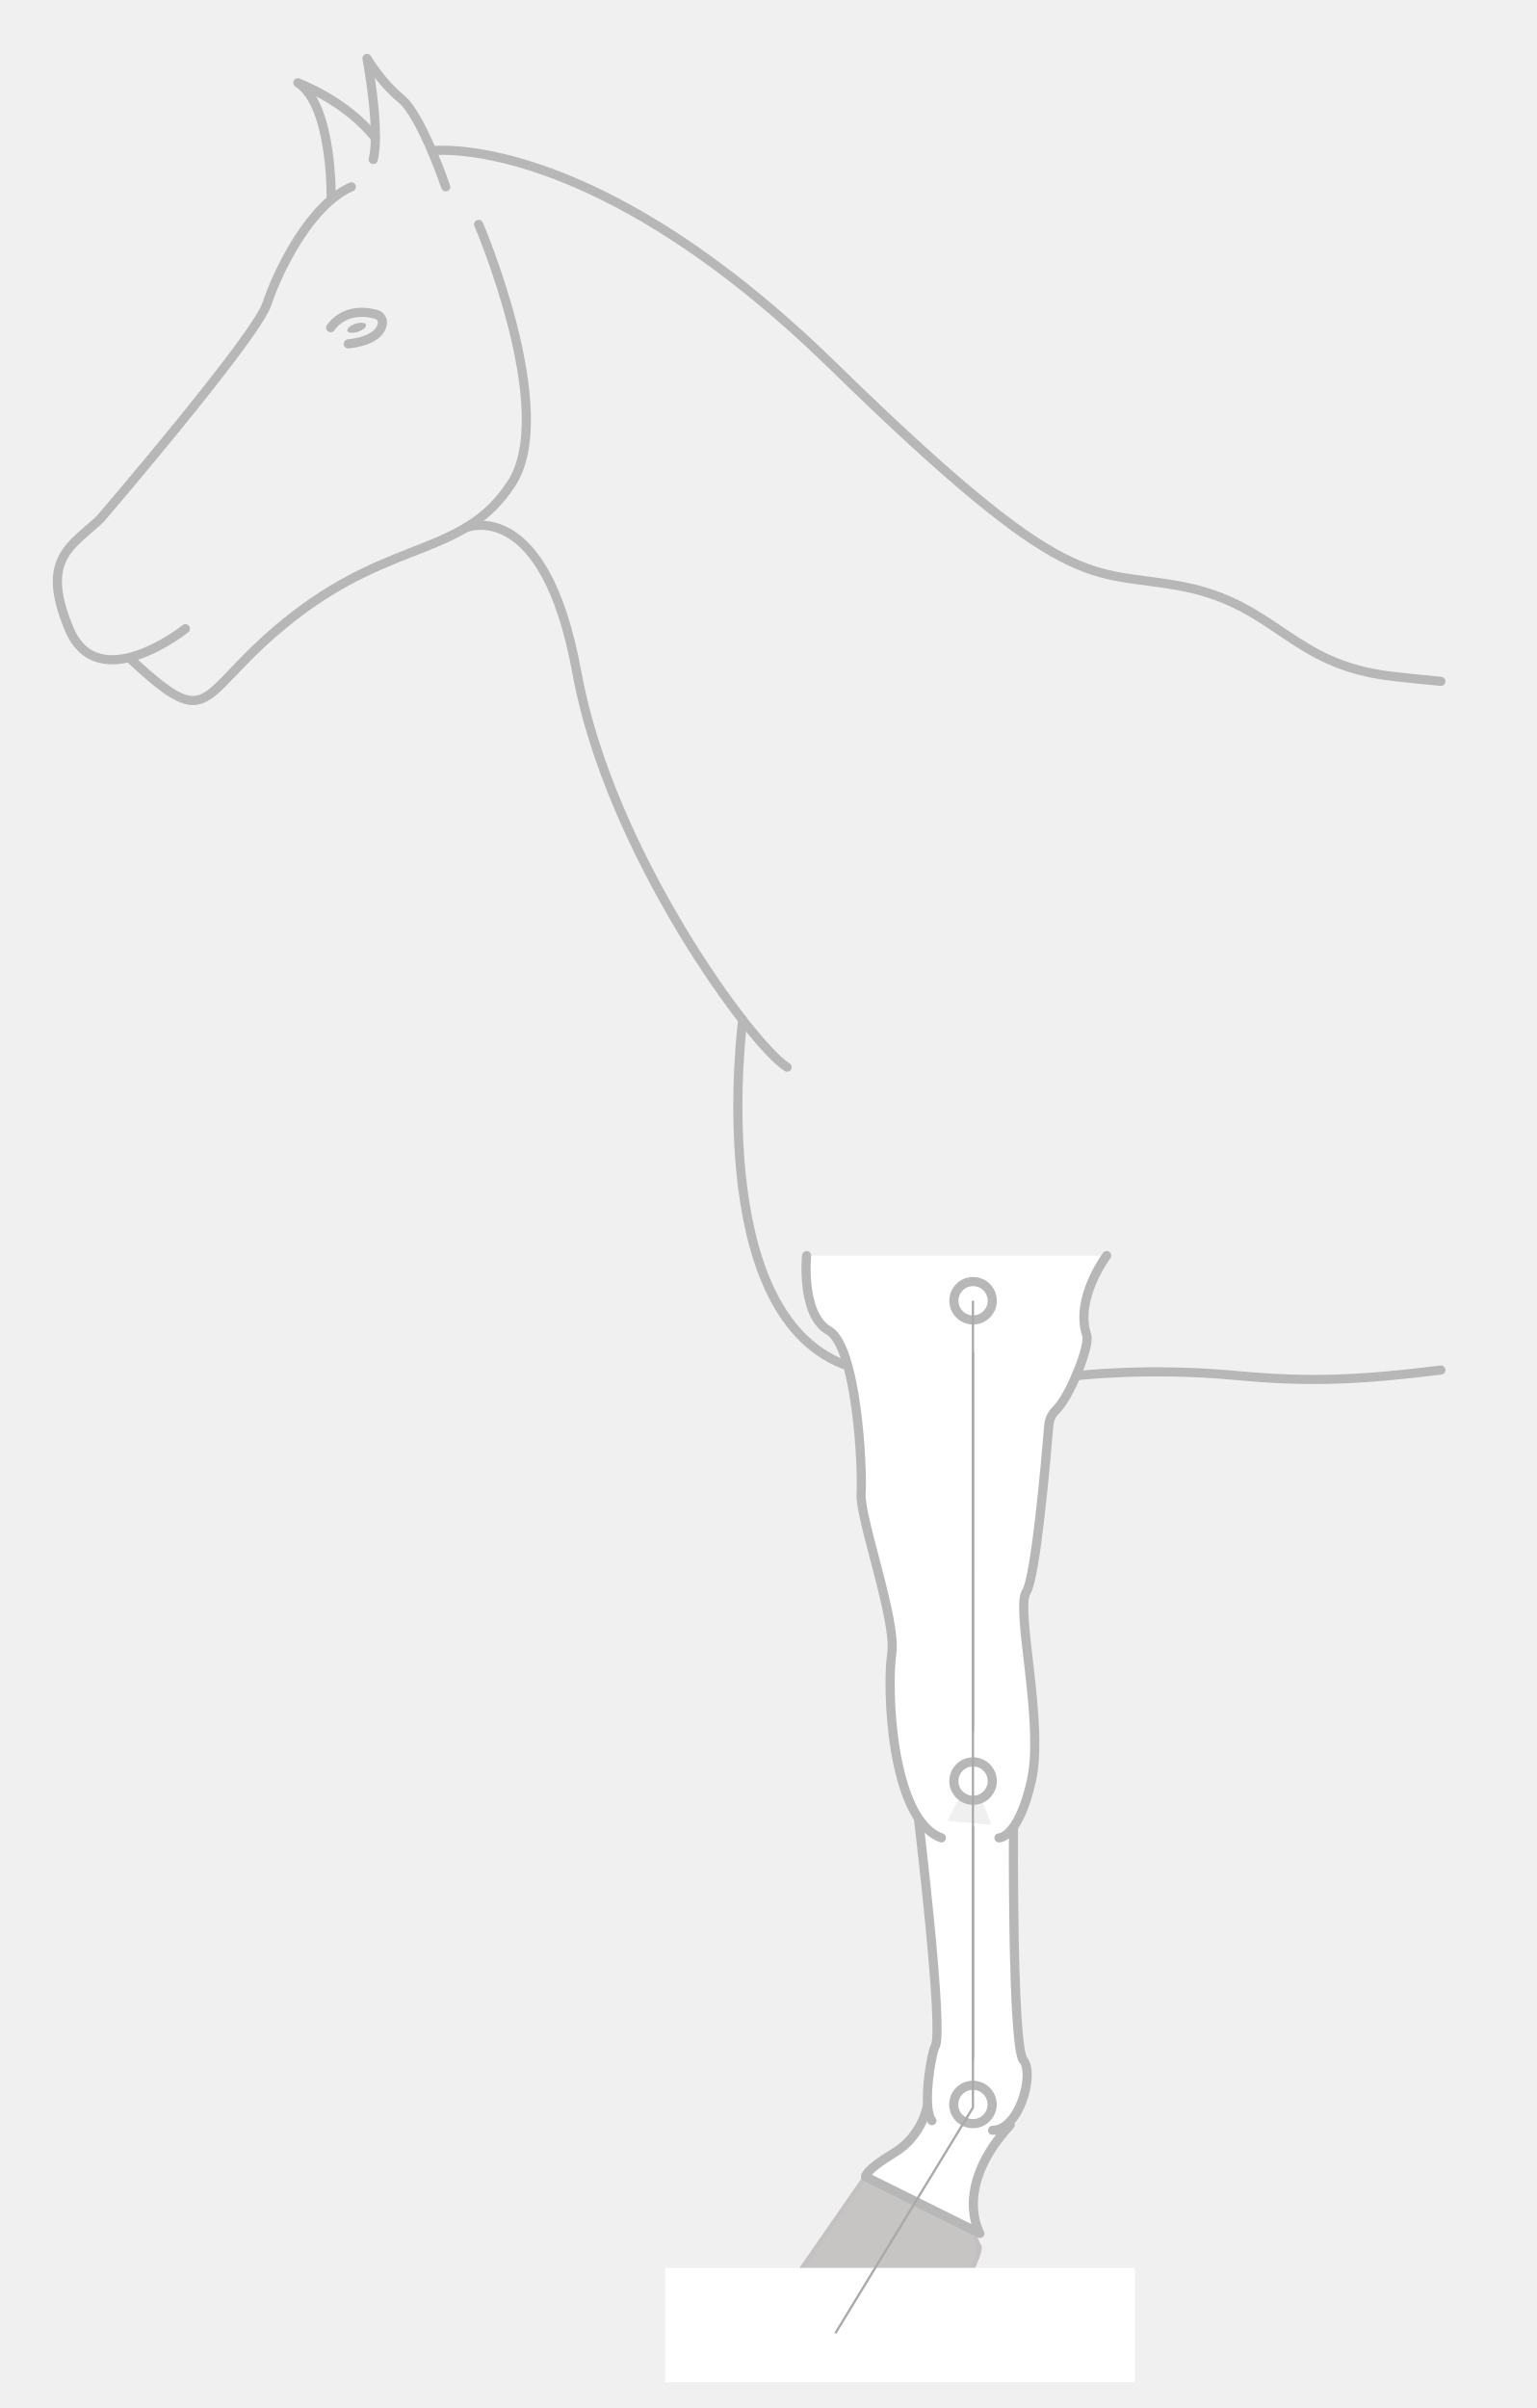
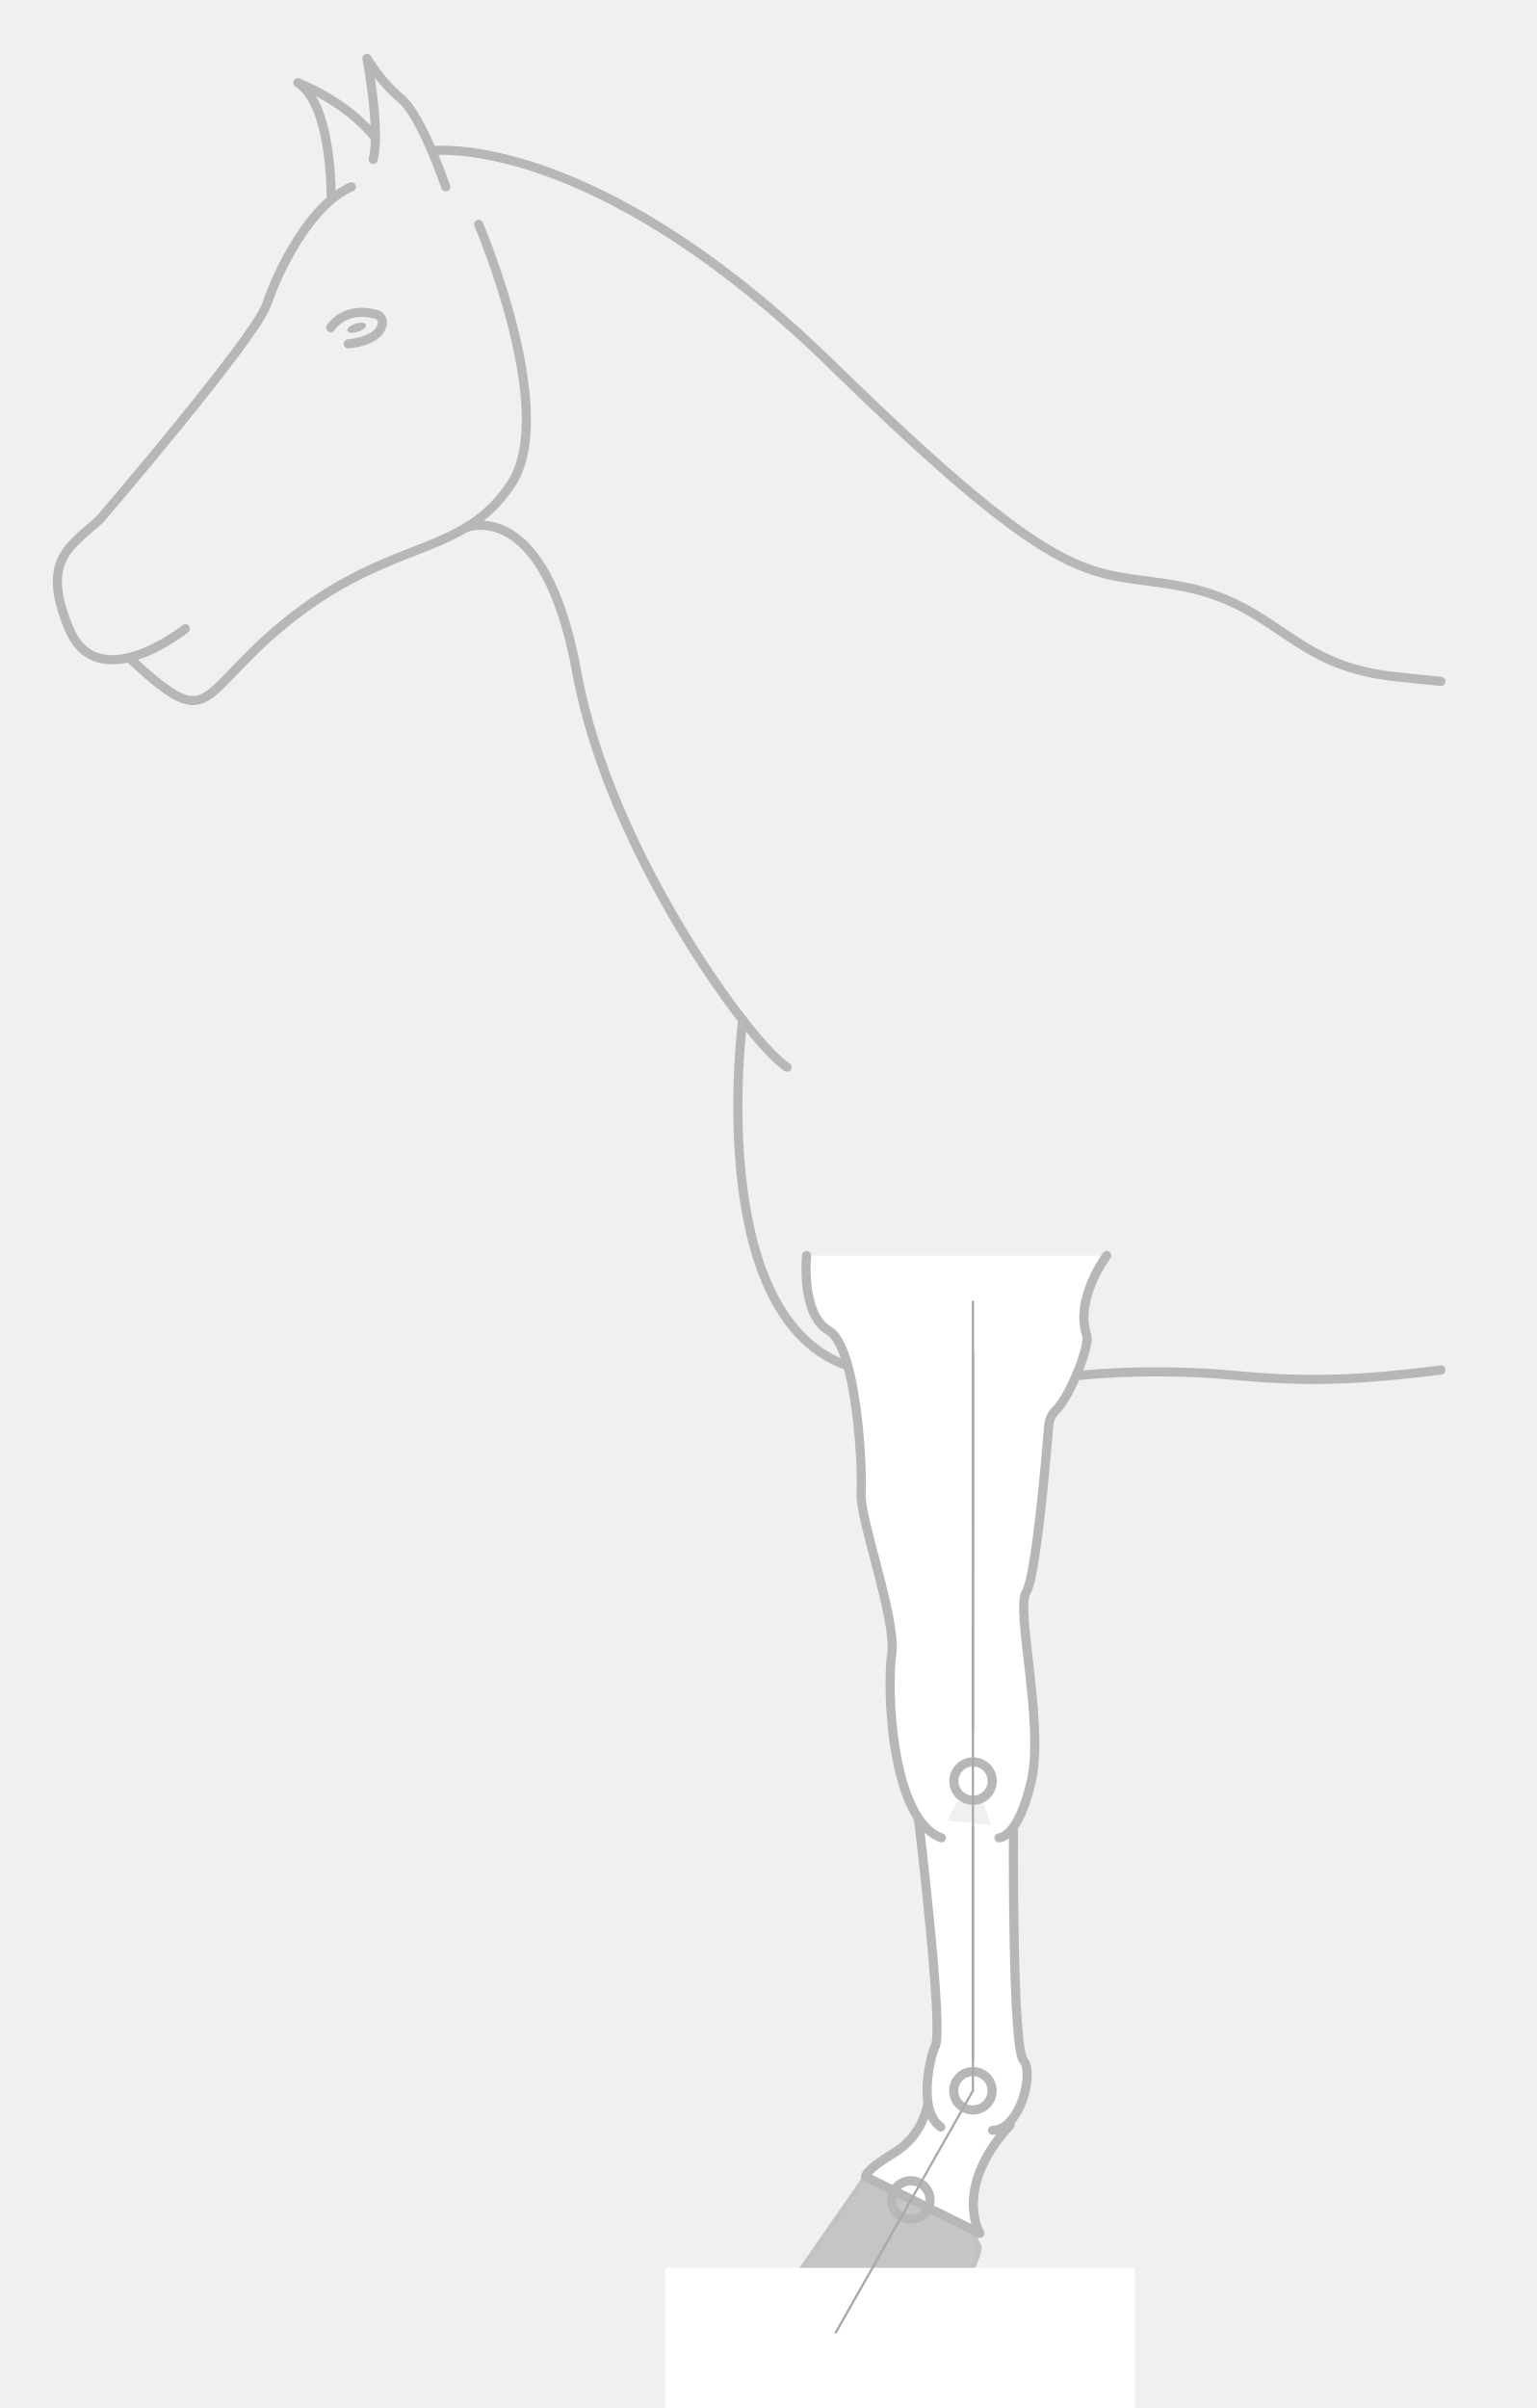
- <svg xmlns="http://www.w3.org/2000/svg" id="deviations" width="336.387" height="527.116" viewBox="0 0 336.387 527.116">
+ <svg xmlns="http://www.w3.org/2000/svg" id="deviations" width="118.67mm" height="185.955mm" viewBox="0 0 336.387 527.116">
  <defs>
    <style>
      .cls-1, .cls-2, .cls-3, .cls-4 {
        fill: none;
      }

      .cls-1, .cls-5, .cls-6 {
        stroke-width: 0px;
      }

      .cls-2 {
-         stroke: #010101;
-         stroke-dasharray: 0 4;
-       }
- 
-       .cls-2, .cls-4 {
-         stroke-miterlimit: 10;
-         stroke-width: .5px;
-       }
- 
-       .cls-3 {
        stroke: #b8b7b7;
        stroke-linecap: round;
        stroke-linejoin: round;
        stroke-width: 2px;
      }

      .cls-7 {
        fill: #c6c5c4;
        stroke: #c3c1c1;
+       }
+ 
+       .cls-3 {
+         stroke: #010101;
+         stroke-dasharray: 0 0 0 4;
+       }
+ 
+       .cls-3, .cls-4 {
+         stroke-miterlimit: 10;
+         stroke-width: .5px;
      }

      .cls-5 {
        fill: #b8b7b7;
      }

      .cls-6 {
        fill: #fff;
      }

      .cls-4 {
        stroke: #a9a9aa;
      }
    </style>
  </defs>
+   <g id="horse-top">
+     <g id="stroke_other" data-name="stroke other">
+       <path class="cls-2" d="m162.613,223.289s-8.45,63.666,22.191,75.411" />
+       <path class="cls-2" d="m235.6,301.157s15.645-1.894,35.093-.054c16.486,1.559,27.727.909,44.767-1.203" />
+       <path class="cls-2" d="m172.335,233.608c-7.669-4.656-38.893-47.11-46.014-86.276s-24.376-31.8-24.376-31.8" />
+       <path class="cls-2" d="m94.54,33.001s34.894-4.611,87.844,47.096c52.719,51.483,55.773,44.285,76.517,48.289,20.744,4.004,23.655,17.105,45.855,19.652,3.278.376,6.873.76,10.705,1.109" />
+       <path class="cls-2" d="m104.794,49.116s17.547,40.87,7.165,56.758-25.483,11.955-47.349,28.787c-21.865,16.832-17.304,26.899-35.708,9.91" />
+       <path class="cls-2" d="m40.594,137.631s-19.109,15.287-25.479,0c-6.37-15.287.425-18.048,6.794-23.993,0,0,34.06-39.71,36.514-47.071,2.454-7.361,9.437-21.705,18.497-25.669" />
+       <path class="cls-2" d="m97.587,40.899s-5.294-15.626-9.773-19.291-7.465-8.823-7.465-8.823c0,0,2.986,15.745,1.357,22.125" />
+       <path class="cls-2" d="m72.507,43.725s.424-20.659-7.3-25.6c0,0,10.581,3.895,16.981,12.107" />
+     </g>
+     <g id="eyes">
+       <path class="cls-2" d="m72.404,71.729s2.976-4.871,10.002-2.889c.89.251,1.463,1.136,1.304,2.047-.27,1.555-1.712,3.739-7.462,4.392" />
+       <ellipse class="cls-5" cx="78.09" cy="71.75" rx="2.147" ry=".92" transform="translate(-18.635 28.272) rotate(-18.373)" />
+     </g>
+   </g>
  <g id="ant-left">
    <g id="ant-Z">
      <g id="ant-A">
        <g id="ant-B">
          <g id="ant-C">
-             <path id="ant-normal" class="cls-7" d="m189.493,476.468l-23.802,34.281h39.637s10.103-17.271,9.05-19.062-1.213-3.473-1.213-3.473l-23.673-11.746Z" />
+             <path id="ant-normal" class="cls-7" d="m189.493,476.468l-23.802,34.281h39.637s10.103-17.271,9.05-19.062-1.213-3.473-1.213-3.473l-23.673-11.746h0Z" />
            <polygon id="ant-ext-2" class="cls-1" points="189.493 476.468 214.54 488.895 210.645 499.282 174.971 493.904 189.493 476.468" />
-             <rect id="ant-mask-foot" class="cls-6" x="145.62" y="496.449" width="102.84" height="25.023" />
-             <circle id="ant-C-join" class="cls-1" cx="200.347" cy="481.667" r="4.202" />
-             <line id="ant-C-dash" class="cls-2" x1="196.719" y1="488.08" x2="183.937" y2="509.043" />
+             <rect id="ant-mask-foot" class="cls-6" x="145.62" y="496.449" width="102.84" height="30.667" />
+             <line id="ant-C-dash" class="cls-3" x1="196.719" y1="488.08" x2="183.937" y2="509.043" />
            <line id="ant-C-dev" class="cls-1" x1="182.897" y1="510.749" x2="196.719" y2="488.08" />
          </g>
-           <path id="ant-B-fill" class="cls-6" d="m203.088,460.675s-.947,6.744-7.347,10.6c-6.4,3.856-6.247,5.193-6.247,5.193l25.046,12.427s-6.022-9.954,6.625-23.715l-18.077-4.506Z" />
+           <path id="ant-B-fill" class="cls-6" d="m203.088,460.675s-.947,6.744-7.347,10.6c-6.4,3.856-6.247,5.193-6.247,5.193l25.046,12.427s-6.022-9.954,6.625-23.715l-18.077-4.506h0Z" />
          <line id="ant-B-dev" class="cls-1" x1="209.339" y1="467.421" x2="202.221" y2="479.056" />
-           <path id="ant-B-stroke" class="cls-3" d="m203.088,460.675s-.947,6.744-7.347,10.6c-6.4,3.856-6.247,5.193-6.247,5.193l25.046,12.427s-6.022-9.954,6.625-23.715" />
+           <path id="ant-B-stroke" class="cls-2" d="m203.088,460.675s-.947,6.744-7.347,10.6c-6.4,3.856-6.247,5.193-6.247,5.193l25.046,12.427s-6.022-9.954,6.625-23.715" />
+           <circle id="ant-C-join" class="cls-2" cx="199.411" cy="481.573" r="4.202" />
        </g>
-         <path id="ant-A-fill" class="cls-6" d="m201.073,397.993s5.612,46.764,3.686,49.918c-.839,1.374-2.943,13.662-.73,16.298,0,0,4.445-1.855,5.703-.91.947.711,1.94,1.325,3.48,1.578,2.392.394,2.765,1.343,4.108,1.449,5.889.466,9.232-12.462,6.74-15.338-2.492-2.876-2.174-51.047-2.174-51.047l-20.813-1.947Z" />
-         <circle id="ant-B-join" class="cls-3" cx="213.013" cy="460.675" r="4.202" />
-         <line id="ant-B-dash" class="cls-2" x1="209.733" y1="466.736" x2="202.221" y2="479.056" />
+         <path id="ant-A-fill" class="cls-6" d="m201.073,397.993s5.612,46.764,3.686,49.918c-.839,1.374-2.943,13.662-.73,16.298,0,0,4.445-1.855,5.703-.91.947.711,1.94,1.325,3.48,1.578,2.392.394,2.765,1.343,4.108,1.449,5.889.466,9.232-12.462,6.74-15.338-2.492-2.876-2.174-51.047-2.174-51.047l-20.813-1.947h0Z" />
+         <circle id="ant-B-join" class="cls-2" cx="213.013" cy="457.675" r="4.202" />
+         <line id="ant-B-dash" class="cls-3" x1="209.733" y1="466.736" x2="202.221" y2="479.056" />
        <line id="ant-A-dev" class="cls-4" x1="213.013" y1="399.94" x2="213.003" y2="450.958" />
        <g id="ant-A-stroke">
-           <path class="cls-3" d="m201.073,397.993s5.612,46.764,3.686,49.918c-.839,1.374-2.943,13.662-.73,16.298" />
-           <path class="cls-3" d="m221.886,399.94s-.318,48.171,2.174,51.047c2.492,2.876-.832,15.338-6.74,15.338" />
+           <path class="cls-2" d="m201.073,397.993s5.612,46.764,3.686,49.918c-.839,1.374-4.162,13.966,1.218,17.7" />
+           <path class="cls-2" d="m221.886,399.94s-.318,48.171,2.174,51.047c2.492,2.876-.832,15.338-6.74,15.338" />
        </g>
      </g>
-       <path id="ant-Z-fill" class="cls-6" d="m176.594,274.856s-1.305,12.867,4.849,16.411,7.459,30.21,7.086,35.619c-.373,5.408,7.832,27.871,6.713,35.101-1.119,7.231-.264,36.266,10.867,40.327,0,0,2.998-9.068,4.804-8.815,1.585.222,2.357.261,3.561.33,1.08.062,3.133,8.745,4.245,8.485,0,0,4.204.141,7.08-12.432s-3.54-37.653-1.106-41.414c2.078-3.211,4.316-28.991,4.927-36.471.103-1.266.665-2.444,1.576-3.328,3.096-3.004,7.494-14.158,6.733-16.401-2.71-7.989,4.37-17.411,4.37-17.411h-65.706Z" />
-       <circle id="ant-A-join" class="cls-3" cx="213.045" cy="389.882" r="4.202" />
-       <line id="ant-A-dash" class="cls-2" x1="213.013" y1="399.94" x2="213.013" y2="449.78" />
-       <line id="ant-Z-dev" class="cls-4" x1="213.042" y1="295.94" x2="213.004" y2="379.111" />
+       <path id="ant-Z-fill" class="cls-6" d="m176.594,274.856s-1.305,12.867,4.849,16.411,7.459,30.21,7.086,35.619c-.373,5.408,7.832,27.871,6.713,35.101-1.119,7.231-.264,36.266,10.867,40.327,0,0,2.998-9.068,4.804-8.815,1.585.222,2.357.261,3.561.33,1.08.062,3.133,8.745,4.245,8.485,0,0,4.204.141,7.08-12.432s-3.54-37.653-1.106-41.414c2.078-3.211,4.316-28.991,4.927-36.471.103-1.266.665-2.444,1.576-3.328,3.096-3.004,7.494-14.158,6.733-16.401-2.71-7.989,4.37-17.411,4.37-17.411h-65.706.001Z" />
+       <circle id="ant-A-join" class="cls-2" cx="213.045" cy="389.882" r="4.202" />
+       <line id="ant-A-dash" class="cls-3" x1="213.013" y1="399.94" x2="213.013" y2="449.78" />
+       <line id="ant-A-dev-top" class="cls-4" x1="213.042" y1="295.94" x2="213.004" y2="379.111" />
      <g id="ant-Z-stroke">
-         <path class="cls-3" d="m176.594,274.856s-1.305,12.867,4.849,16.411,7.459,30.21,7.086,35.619c-.373,5.408,7.832,27.871,6.713,35.101-1.119,7.231-.264,36.266,10.867,40.327" />
-         <path class="cls-3" d="m242.299,274.856s-7.08,9.421-4.37,17.411c.761,2.244-3.637,13.397-6.733,16.401-.911.884-1.473,2.062-1.576,3.328-.611,7.48-2.85,33.261-4.927,36.471-2.434,3.761,3.983,28.841,1.106,41.414s-7.08,12.432-7.08,12.432" />
+         <path class="cls-2" d="m176.594,274.856s-1.305,12.867,4.849,16.411,7.459,30.21,7.086,35.619c-.373,5.408,7.832,27.871,6.713,35.101-1.119,7.231-.264,36.266,10.867,40.327" />
+         <path class="cls-2" d="m242.299,274.856s-7.08,9.421-4.37,17.411c.761,2.244-3.637,13.397-6.733,16.401-.911.884-1.473,2.062-1.576,3.328-.611,7.48-2.85,33.261-4.927,36.471-2.434,3.761,3.983,28.841,1.106,41.414s-7.08,12.432-7.08,12.432" />
      </g>
    </g>
-     <circle id="ant-Z-join" class="cls-3" cx="213.045" cy="284.74" r="4.202" />
-     <polyline id="ant-thin" class="cls-4" points="182.897 510.749 213.013 461.356 213.013 284.74" />
-   </g>
-   <g id="horse-top">
-     <g id="stroke_other" data-name="stroke other">
-       <path class="cls-3" d="m162.613,223.289s-8.45,63.666,22.191,75.411" />
-       <path class="cls-3" d="m235.6,301.157s15.645-1.894,35.093-.054c16.486,1.559,27.727.909,44.767-1.203" />
-       <path class="cls-3" d="m172.335,233.608c-7.669-4.656-38.893-47.11-46.014-86.276s-24.376-31.8-24.376-31.8" />
-       <path class="cls-3" d="m94.54,33.001s34.894-4.611,87.844,47.096c52.719,51.483,55.773,44.285,76.517,48.289s23.655,17.105,45.855,19.652c3.278.376,6.873.76,10.705,1.109" />
-       <path class="cls-3" d="m104.794,49.116s17.547,40.87,7.165,56.758c-10.382,15.888-25.483,11.955-47.349,28.787-21.865,16.832-17.304,26.899-35.708,9.91" />
-       <path class="cls-3" d="m40.594,137.631s-19.109,15.287-25.479,0c-6.37-15.287.425-18.048,6.794-23.993,0,0,34.06-39.71,36.514-47.071,2.454-7.361,9.437-21.705,18.497-25.669" />
-       <path class="cls-3" d="m97.587,40.899s-5.294-15.626-9.773-19.291c-4.479-3.665-7.465-8.823-7.465-8.823,0,0,2.986,15.745,1.357,22.125" />
-       <path class="cls-3" d="m72.507,43.725s.424-20.659-7.3-25.6c0,0,10.581,3.895,16.981,12.107" />
-     </g>
-     <g id="eyes">
-       <path class="cls-3" d="m72.404,71.729s2.976-4.871,10.002-2.889c.89.251,1.463,1.136,1.304,2.047-.27,1.555-1.712,3.739-7.462,4.392" />
-       <ellipse class="cls-5" cx="78.09" cy="71.75" rx="2.147" ry=".92" transform="translate(-18.635 28.272) rotate(-18.373)" />
-     </g>
+     <circle id="ant-Z-join" class="cls-1" cx="213.045" cy="284.74" r="4.202" />
+     <polyline id="ant-thin" class="cls-4" points="182.897 510.749 213.013 457.675 213.013 284.74" />
  </g>
</svg>
